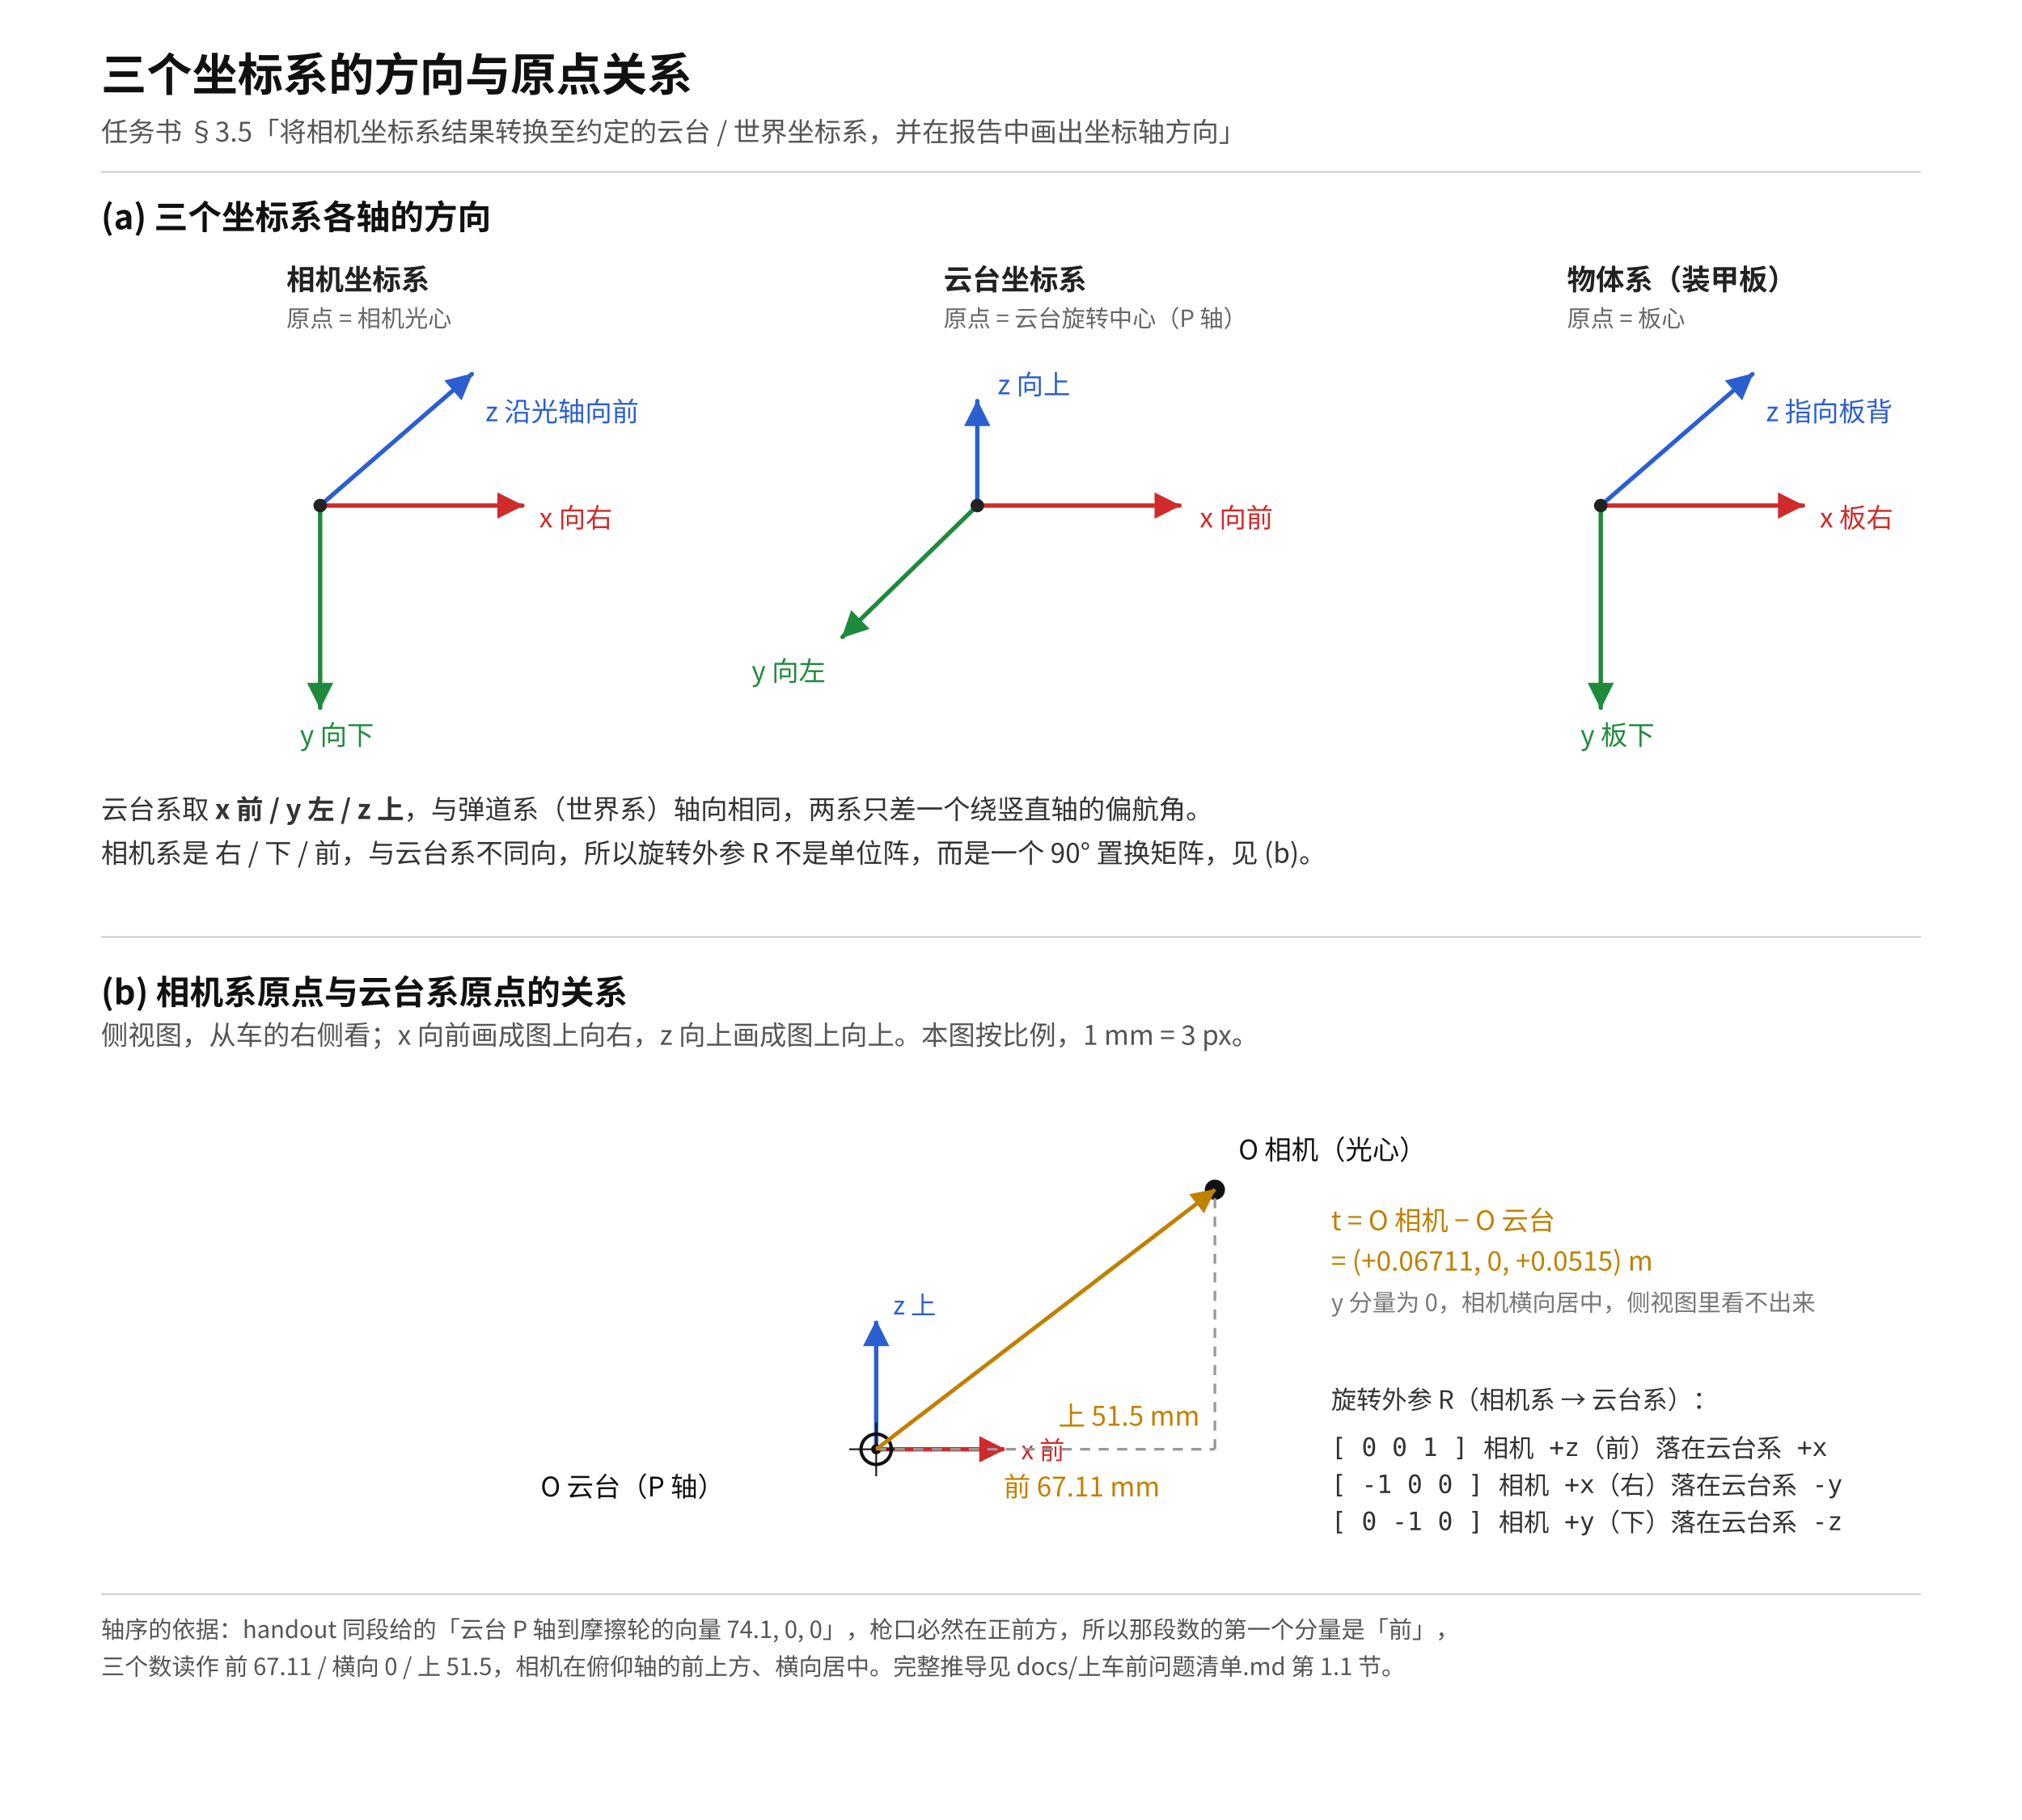
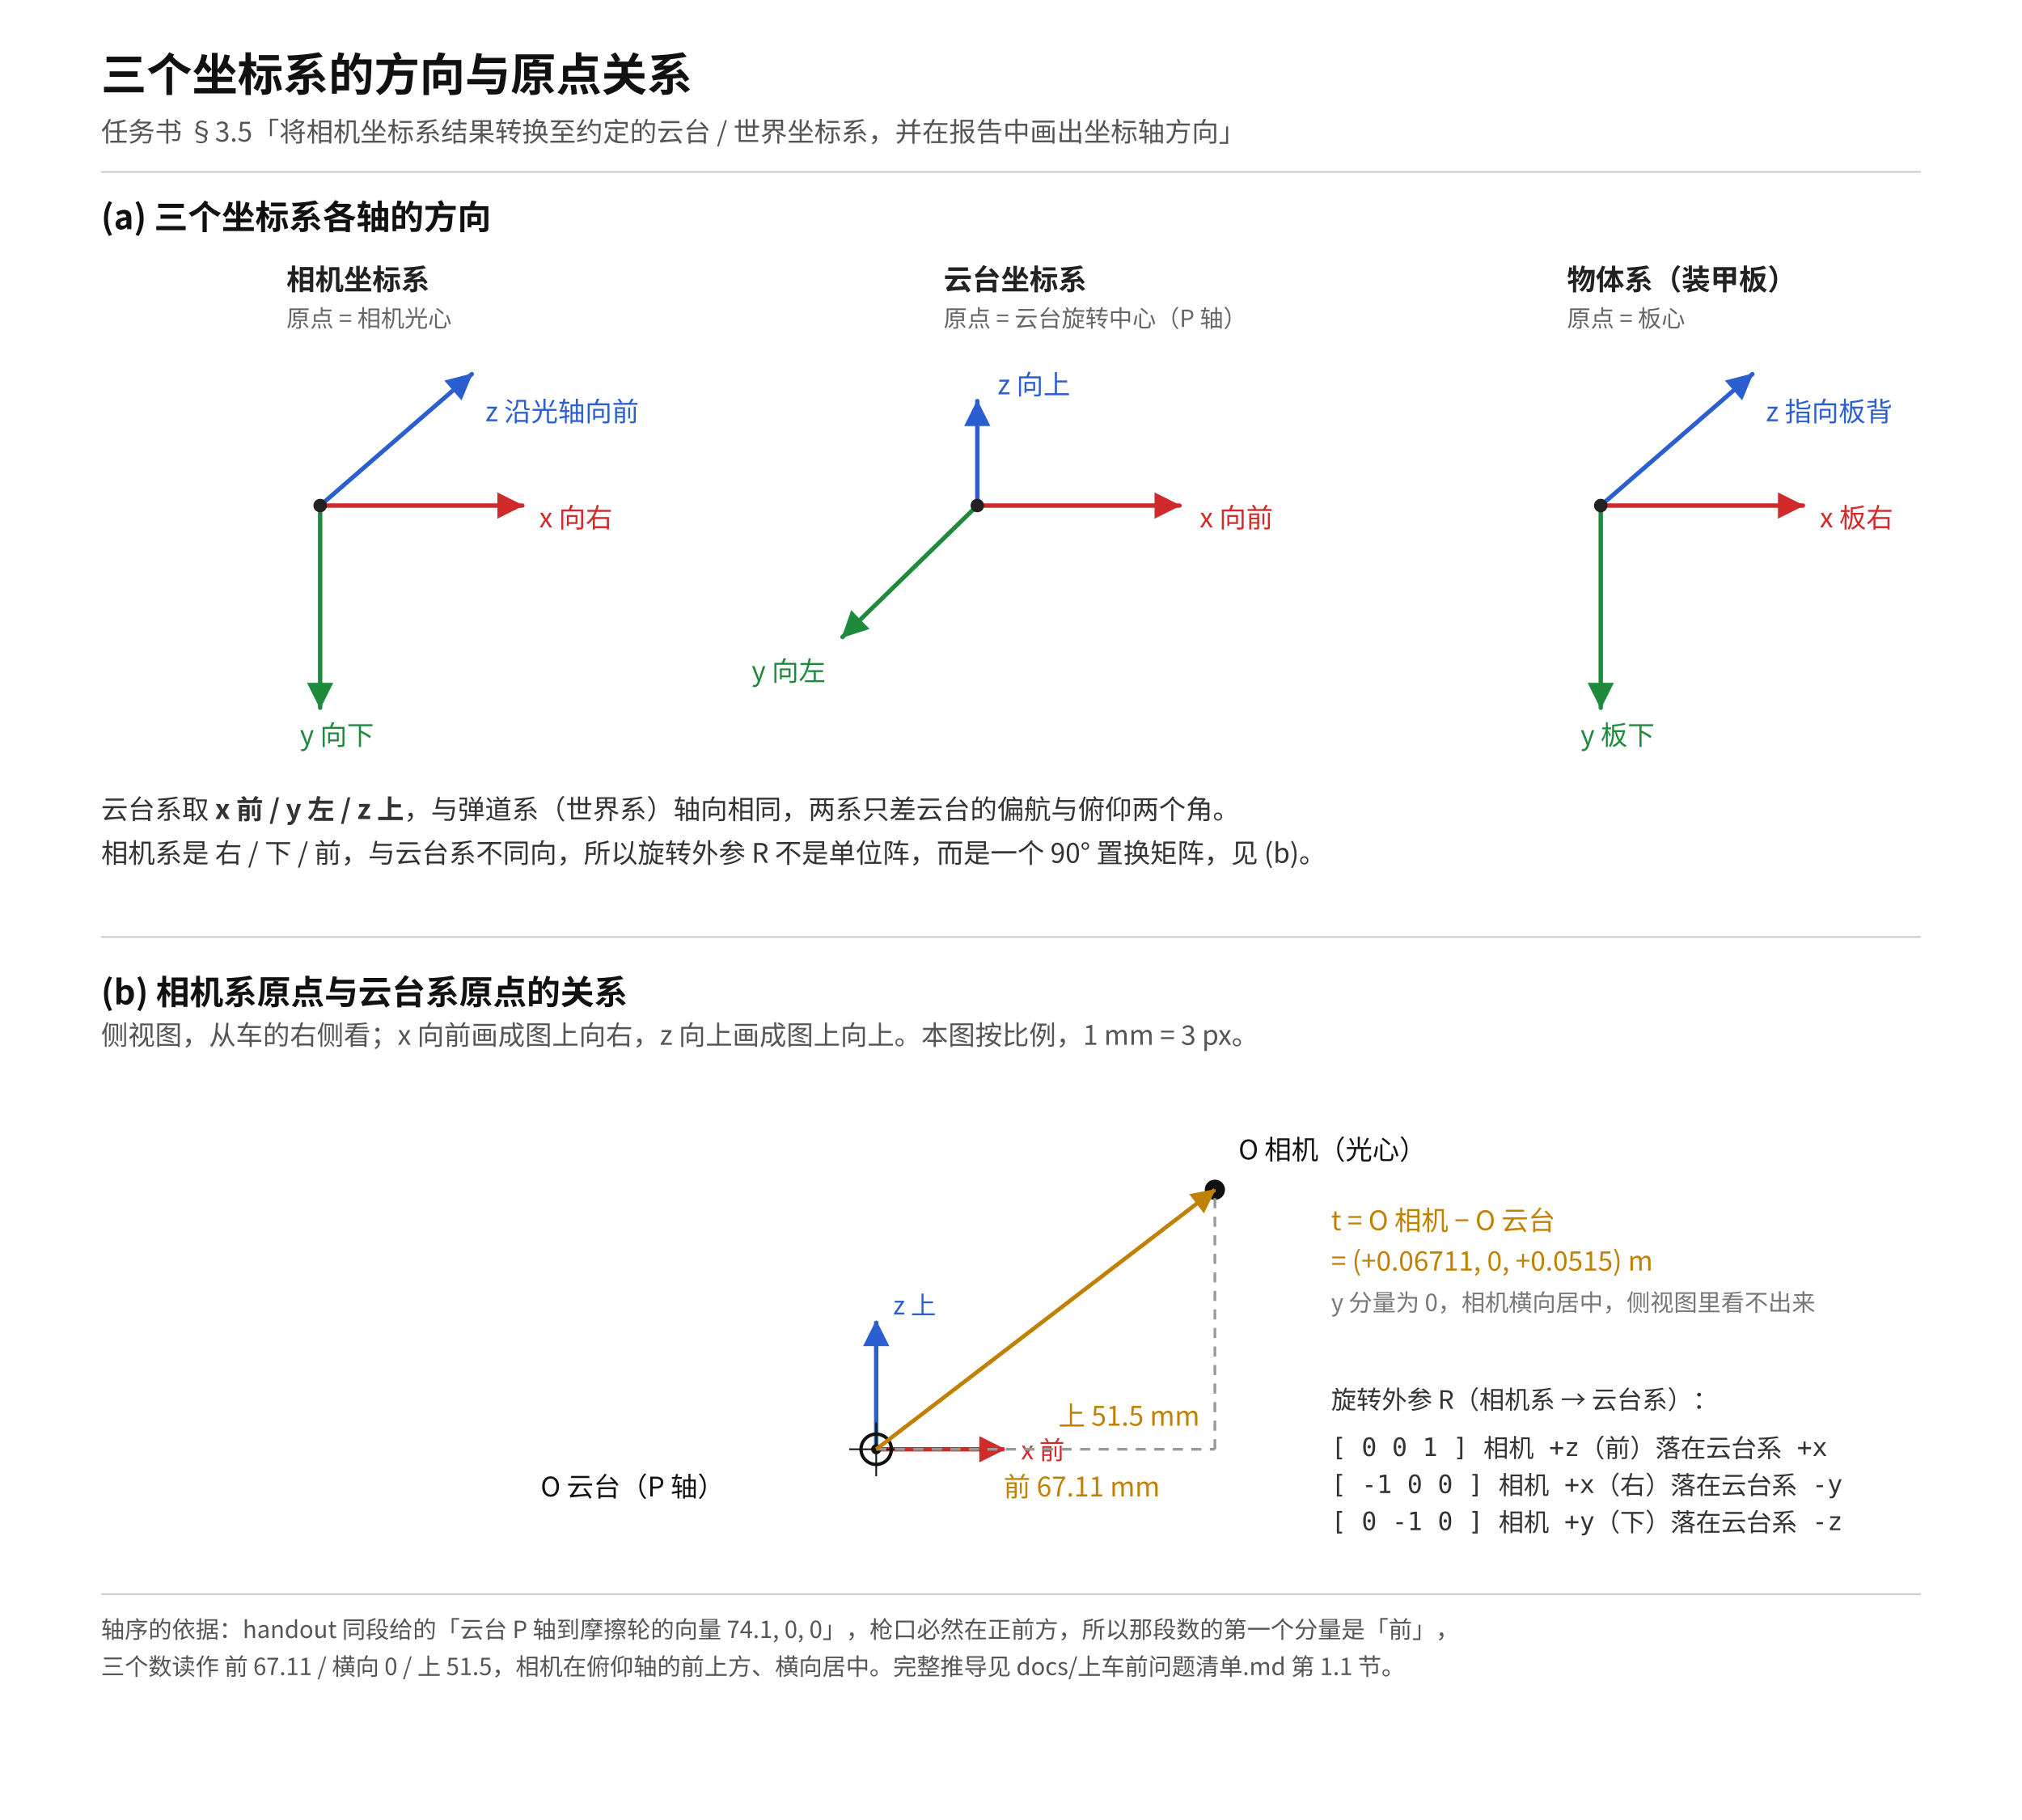
<svg xmlns="http://www.w3.org/2000/svg" width="1200" height="1080" viewBox="0 0 1200 1080" font-family="Noto Sans CJK SC, Noto Sans CJK HK, sans-serif">
  <defs>
    <marker id="ax" viewBox="0 0 10 10" refX="9.5" refY="5" markerWidth="6" markerHeight="6" orient="auto">
      <path d="M 0 0 L 10 5 L 0 10 z" fill="#d02a2a" />
    </marker>
    <marker id="ay" viewBox="0 0 10 10" refX="9.5" refY="5" markerWidth="6" markerHeight="6" orient="auto">
      <path d="M 0 0 L 10 5 L 0 10 z" fill="#1f8a3c" />
    </marker>
    <marker id="az" viewBox="0 0 10 10" refX="9.5" refY="5" markerWidth="6" markerHeight="6" orient="auto">
      <path d="M 0 0 L 10 5 L 0 10 z" fill="#2b5fd0" />
    </marker>
    <marker id="agray" viewBox="0 0 10 10" refX="9.5" refY="5" markerWidth="6" markerHeight="6" orient="auto">
      <path d="M 0 0 L 10 5 L 0 10 z" fill="#c08000" />
    </marker>
  </defs>
  <rect width="1200" height="1080" fill="#ffffff" />
  <text x="60" y="54" font-size="27" font-weight="bold" fill="#111">
    三个坐标系的方向与原点关系
  </text>
  <text x="60" y="84" font-size="16" fill="#555">
    任务书 §3.5「将相机坐标系结果转换至约定的云台 / 世界坐标系，并在报告中画出坐标轴方向」
  </text>
  <line x1="60" y1="102" x2="1140" y2="102" stroke="#ccc" stroke-width="1" />
  <text x="60" y="136" font-size="20" font-weight="bold" fill="#111">
    (a) 三个坐标系各轴的方向
  </text>
  <text x="170" y="172" font-size="17" font-weight="bold" fill="#222">相机坐标系</text>
  <text x="170" y="194" font-size="14" fill="#666">原点 = 相机光心</text>
  <g stroke-linecap="round" stroke-width="2.6" fill="none">
    <line x1="190" y1="300" x2="310" y2="300" stroke="#d02a2a" marker-end="url(#ax)" />
    <line x1="190" y1="300" x2="190" y2="420" stroke="#1f8a3c" marker-end="url(#ay)" />
    <line x1="190" y1="300" x2="280" y2="222" stroke="#2b5fd0" marker-end="url(#az)" />
  </g>
  <circle cx="190" cy="300" r="4" fill="#222" />
  <text x="320" y="313" font-size="16" fill="#d02a2a">x 向右</text>
  <text x="178" y="442" font-size="16" fill="#1f8a3c">y 向下</text>
  <text x="288" y="250" font-size="16" fill="#2b5fd0">z 沿光轴向前</text>
  <text x="560" y="172" font-size="17" font-weight="bold" fill="#222">云台坐标系</text>
  <text x="560" y="194" font-size="14" fill="#666">原点 = 云台旋转中心（P 轴）</text>
  <g stroke-linecap="round" stroke-width="2.6" fill="none">
    <line x1="580" y1="300" x2="700" y2="300" stroke="#d02a2a" marker-end="url(#ax)" />
    <line x1="580" y1="300" x2="500" y2="378" stroke="#1f8a3c" marker-end="url(#ay)" />
    <line x1="580" y1="300" x2="580" y2="238" stroke="#2b5fd0" marker-end="url(#az)" />
  </g>
  <circle cx="580" cy="300" r="4" fill="#222" />
  <text x="712" y="313" font-size="16" fill="#d02a2a">x 向前</text>
  <text x="490" y="404" font-size="16" fill="#1f8a3c" text-anchor="end">y 向左</text>
  <text x="592" y="234" font-size="16" fill="#2b5fd0">z 向上</text>
  <text x="930" y="172" font-size="17" font-weight="bold" fill="#222">物体系（装甲板）</text>
  <text x="930" y="194" font-size="14" fill="#666">原点 = 板心</text>
  <g stroke-linecap="round" stroke-width="2.6" fill="none">
    <line x1="950" y1="300" x2="1070" y2="300" stroke="#d02a2a" marker-end="url(#ax)" />
    <line x1="950" y1="300" x2="950" y2="420" stroke="#1f8a3c" marker-end="url(#ay)" />
    <line x1="950" y1="300" x2="1040" y2="222" stroke="#2b5fd0" marker-end="url(#az)" />
  </g>
  <circle cx="950" cy="300" r="4" fill="#222" />
  <text x="1080" y="313" font-size="16" fill="#d02a2a">x 板右</text>
  <text x="938" y="442" font-size="16" fill="#1f8a3c">y 板下</text>
  <text x="1048" y="250" font-size="16" fill="#2b5fd0">z 指向板背</text>
  <text x="60" y="486" font-size="16" fill="#333">
-     云台系取 <tspan font-weight="bold">x 前 / y 左 / z 上</tspan>，与弹道系（世界系）轴向相同，两系只差一个绕竖直轴的偏航角。
+     云台系取 <tspan font-weight="bold">x 前 / y 左 / z 上</tspan>，与弹道系（世界系）轴向相同，两系只差云台的偏航与俯仰两个角。
  </text>
  <text x="60" y="512" font-size="16" fill="#333">
    相机系是 右 / 下 / 前，与云台系不同向，所以旋转外参 R 不是单位阵，而是一个 90° 置换矩阵，见 (b)。
  </text>
  <line x1="60" y1="556" x2="1140" y2="556" stroke="#ccc" stroke-width="1" />
  <text x="60" y="596" font-size="20" font-weight="bold" fill="#111">
    (b) 相机系原点与云台系原点的关系
  </text>
  <text x="60" y="620" font-size="16" fill="#555">
    侧视图，从车的右侧看；x 向前画成图上向右，z 向上画成图上向上。本图按比例，1 mm = 3 px。
  </text>
  <g>
    <line x1="520" y1="860" x2="596" y2="860" stroke="#d02a2a" stroke-width="2.6" marker-end="url(#ax)" />
    <text x="606" y="866" font-size="15" fill="#d02a2a">x 前</text>
    <line x1="520" y1="860" x2="520" y2="784" stroke="#2b5fd0" stroke-width="2.6" marker-end="url(#az)" />
    <text x="530" y="780" font-size="15" fill="#2b5fd0">z 上</text>
    <circle cx="520" cy="860" r="9" fill="none" stroke="#111" stroke-width="2" />
    <circle cx="520" cy="860" r="3" fill="#111" />
    <line x1="504" y1="860" x2="536" y2="860" stroke="#111" stroke-width="1" />
    <line x1="520" y1="844" x2="520" y2="876" stroke="#111" stroke-width="1" />
    <text x="430" y="888" font-size="16" fill="#111" text-anchor="end">O 云台（P 轴）</text>
  </g>
  <g>
    <circle cx="721" cy="706" r="6" fill="#111" />
    <text x="735" y="688" font-size="16" fill="#111">O 相机（光心）</text>
  </g>
  <g>
    <polyline points="520,860 721,860" fill="none" stroke="#999" stroke-width="1.6" stroke-dasharray="6 5" />
    <polyline points="721,860 721,706" fill="none" stroke="#999" stroke-width="1.6" stroke-dasharray="6 5" />
    <line x1="520" y1="860" x2="721" y2="706" stroke="#c08000" stroke-width="2.4" marker-end="url(#agray)" />
    <text x="642" y="888" font-size="16" fill="#c08000" text-anchor="middle">
      前 67.11 mm
    </text>
    <text x="712" y="846" font-size="16" fill="#c08000" text-anchor="end">
      上 51.5 mm
    </text>
  </g>
  <g font-size="16" fill="#c08000">
    <text x="790" y="730">t = O 相机 − O 云台</text>
    <text x="790" y="754">= (+0.06711, 0, +0.0515) m</text>
    <text x="790" y="778" font-size="14" fill="#777">
      y 分量为 0，相机横向居中，侧视图里看不出来
    </text>
  </g>
  <g font-size="15" fill="#333">
    <text x="790" y="836">旋转外参 R（相机系 → 云台系）：</text>
  </g>
  <g font-size="15" fill="#333" font-family="monospace">
    <text x="790" y="864">[  0  0  1 ]     相机 +z（前）落在云台系 +x</text>
    <text x="790" y="886">[ -1  0  0 ]     相机 +x（右）落在云台系 -y</text>
    <text x="790" y="908">[  0 -1  0 ]     相机 +y（下）落在云台系 -z</text>
  </g>
  <line x1="60" y1="946" x2="1140" y2="946" stroke="#ccc" stroke-width="1" />
  <text x="60" y="972" font-size="14" fill="#555">
    轴序的依据：handout 同段给的「云台 P 轴到摩擦轮的向量 74.1, 0, 0」，枪口必然在正前方，所以那段数的第一个分量是「前」，
  </text>
  <text x="60" y="994" font-size="14" fill="#555">
    三个数读作 前 67.11 / 横向 0 / 上 51.5，相机在俯仰轴的前上方、横向居中。完整推导见 docs/上车前问题清单.md 第 1.1 节。
  </text>
</svg>
